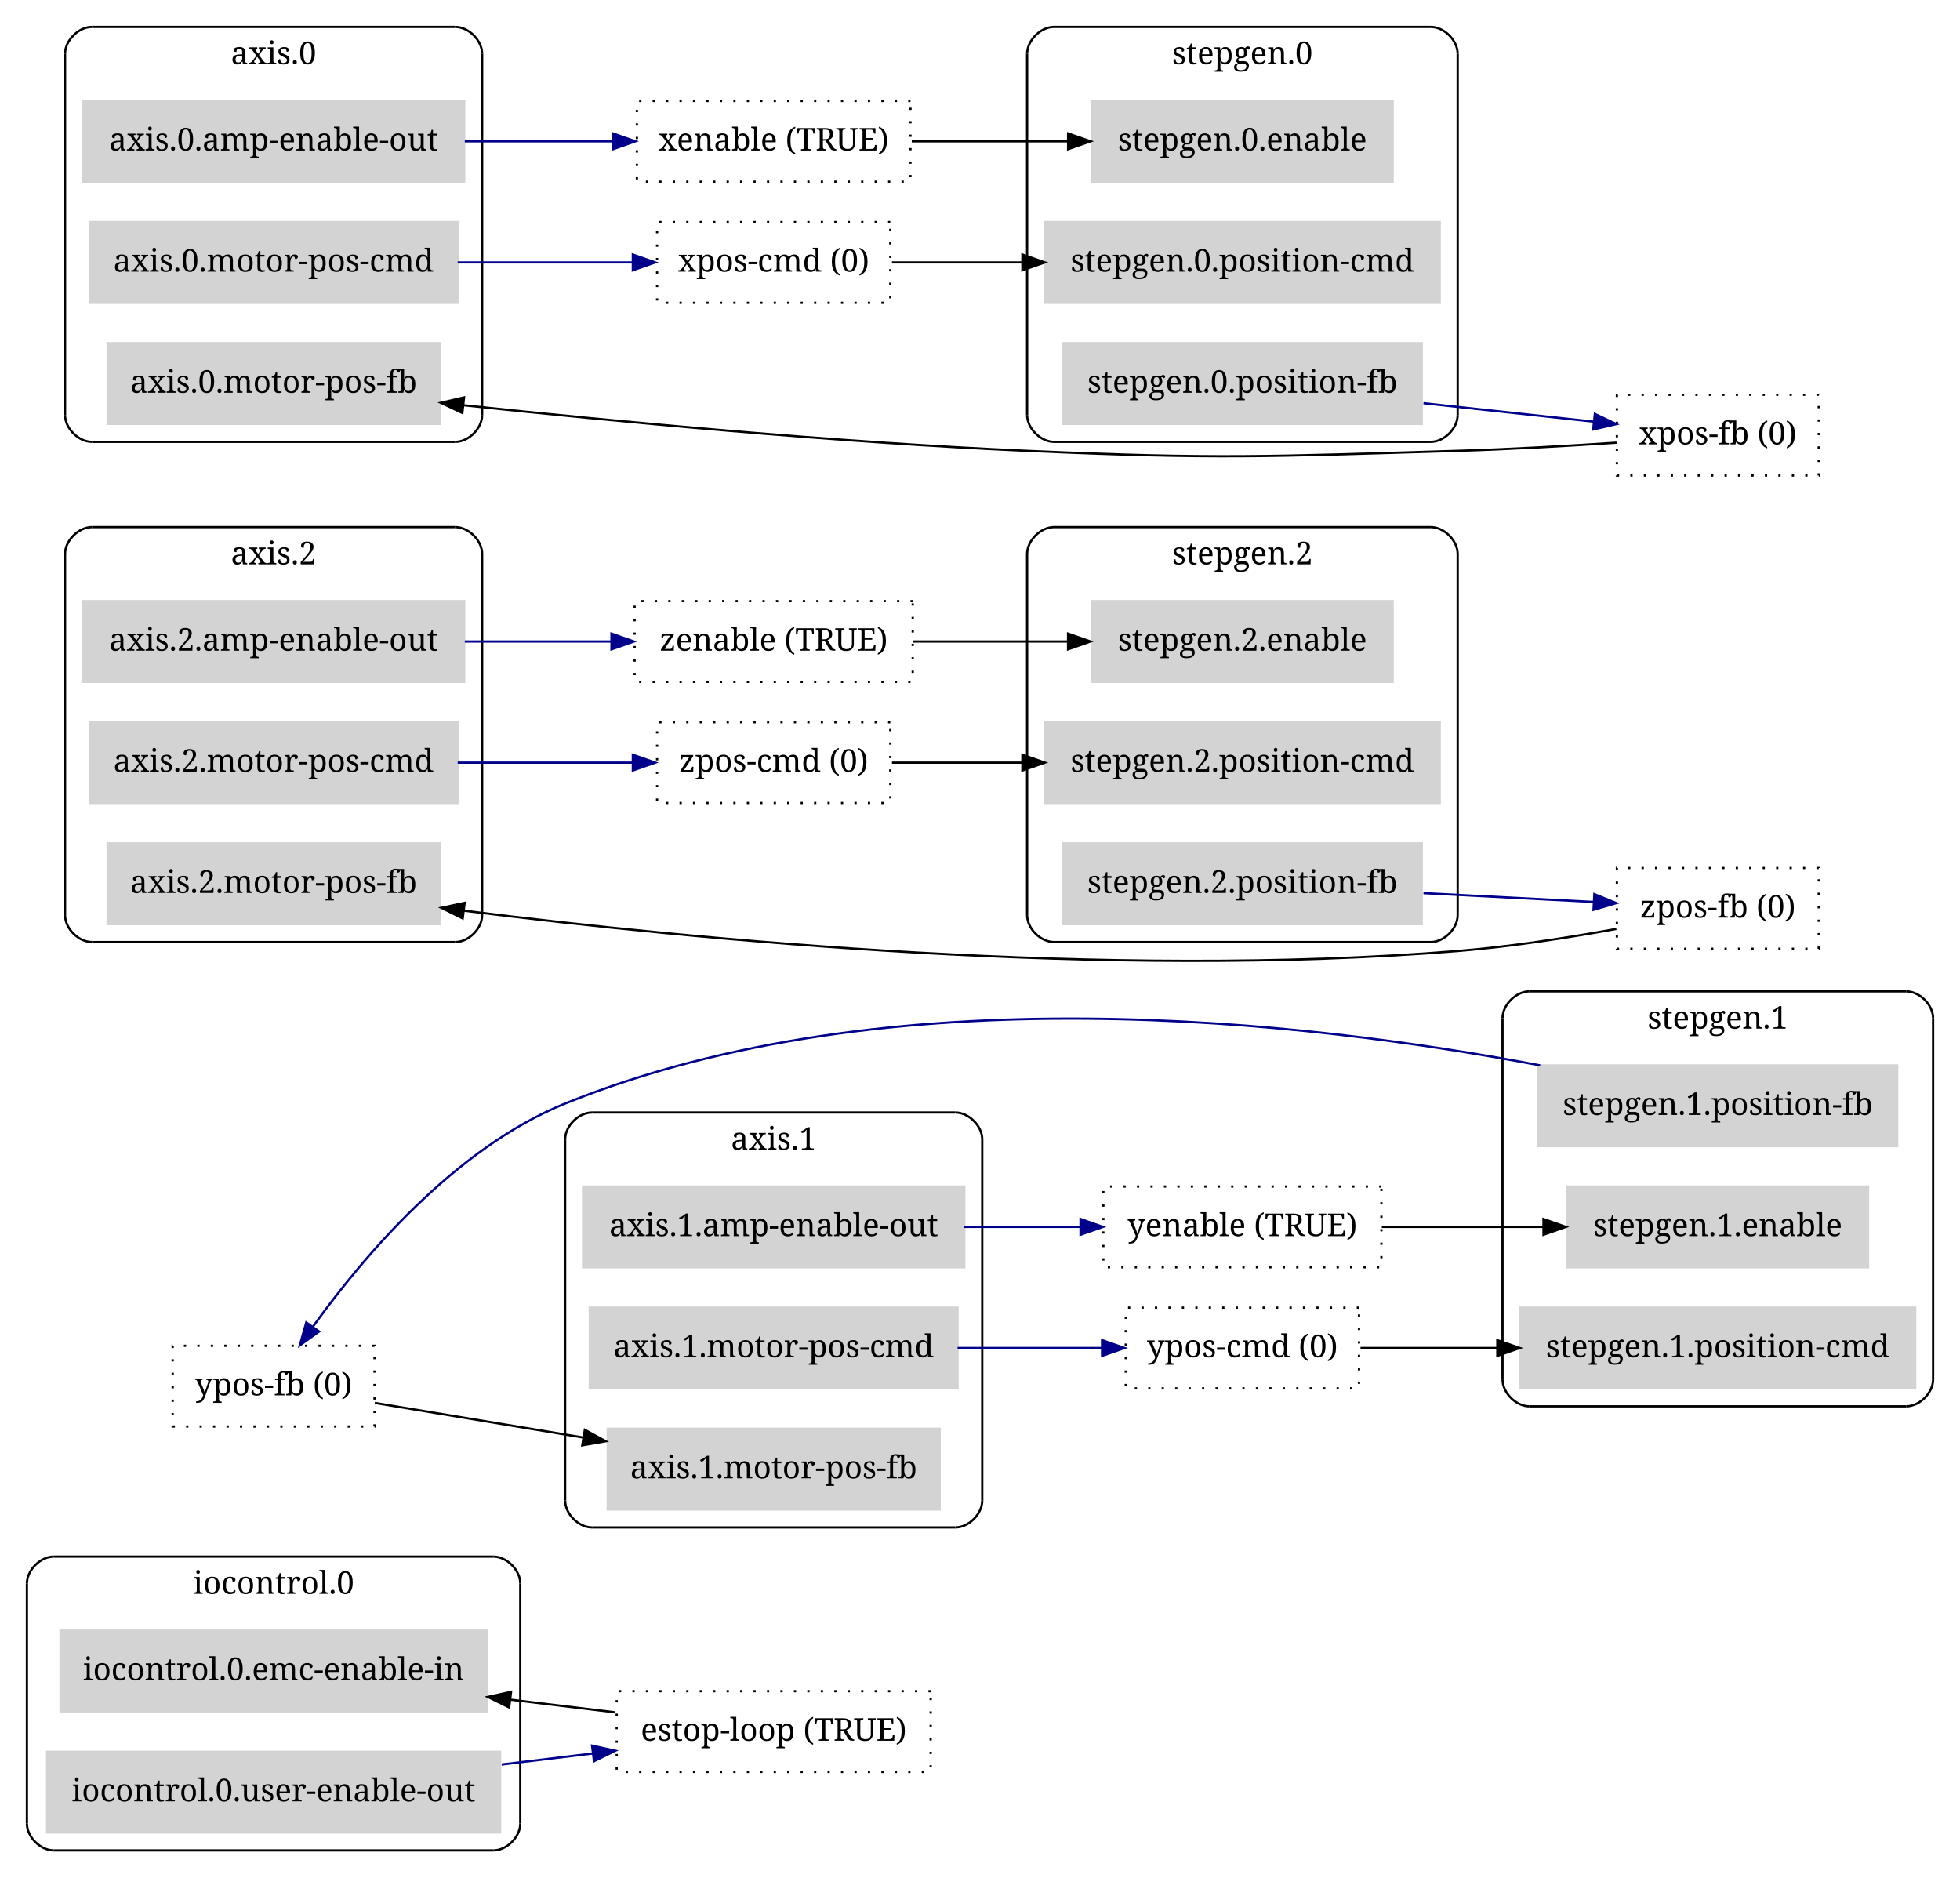
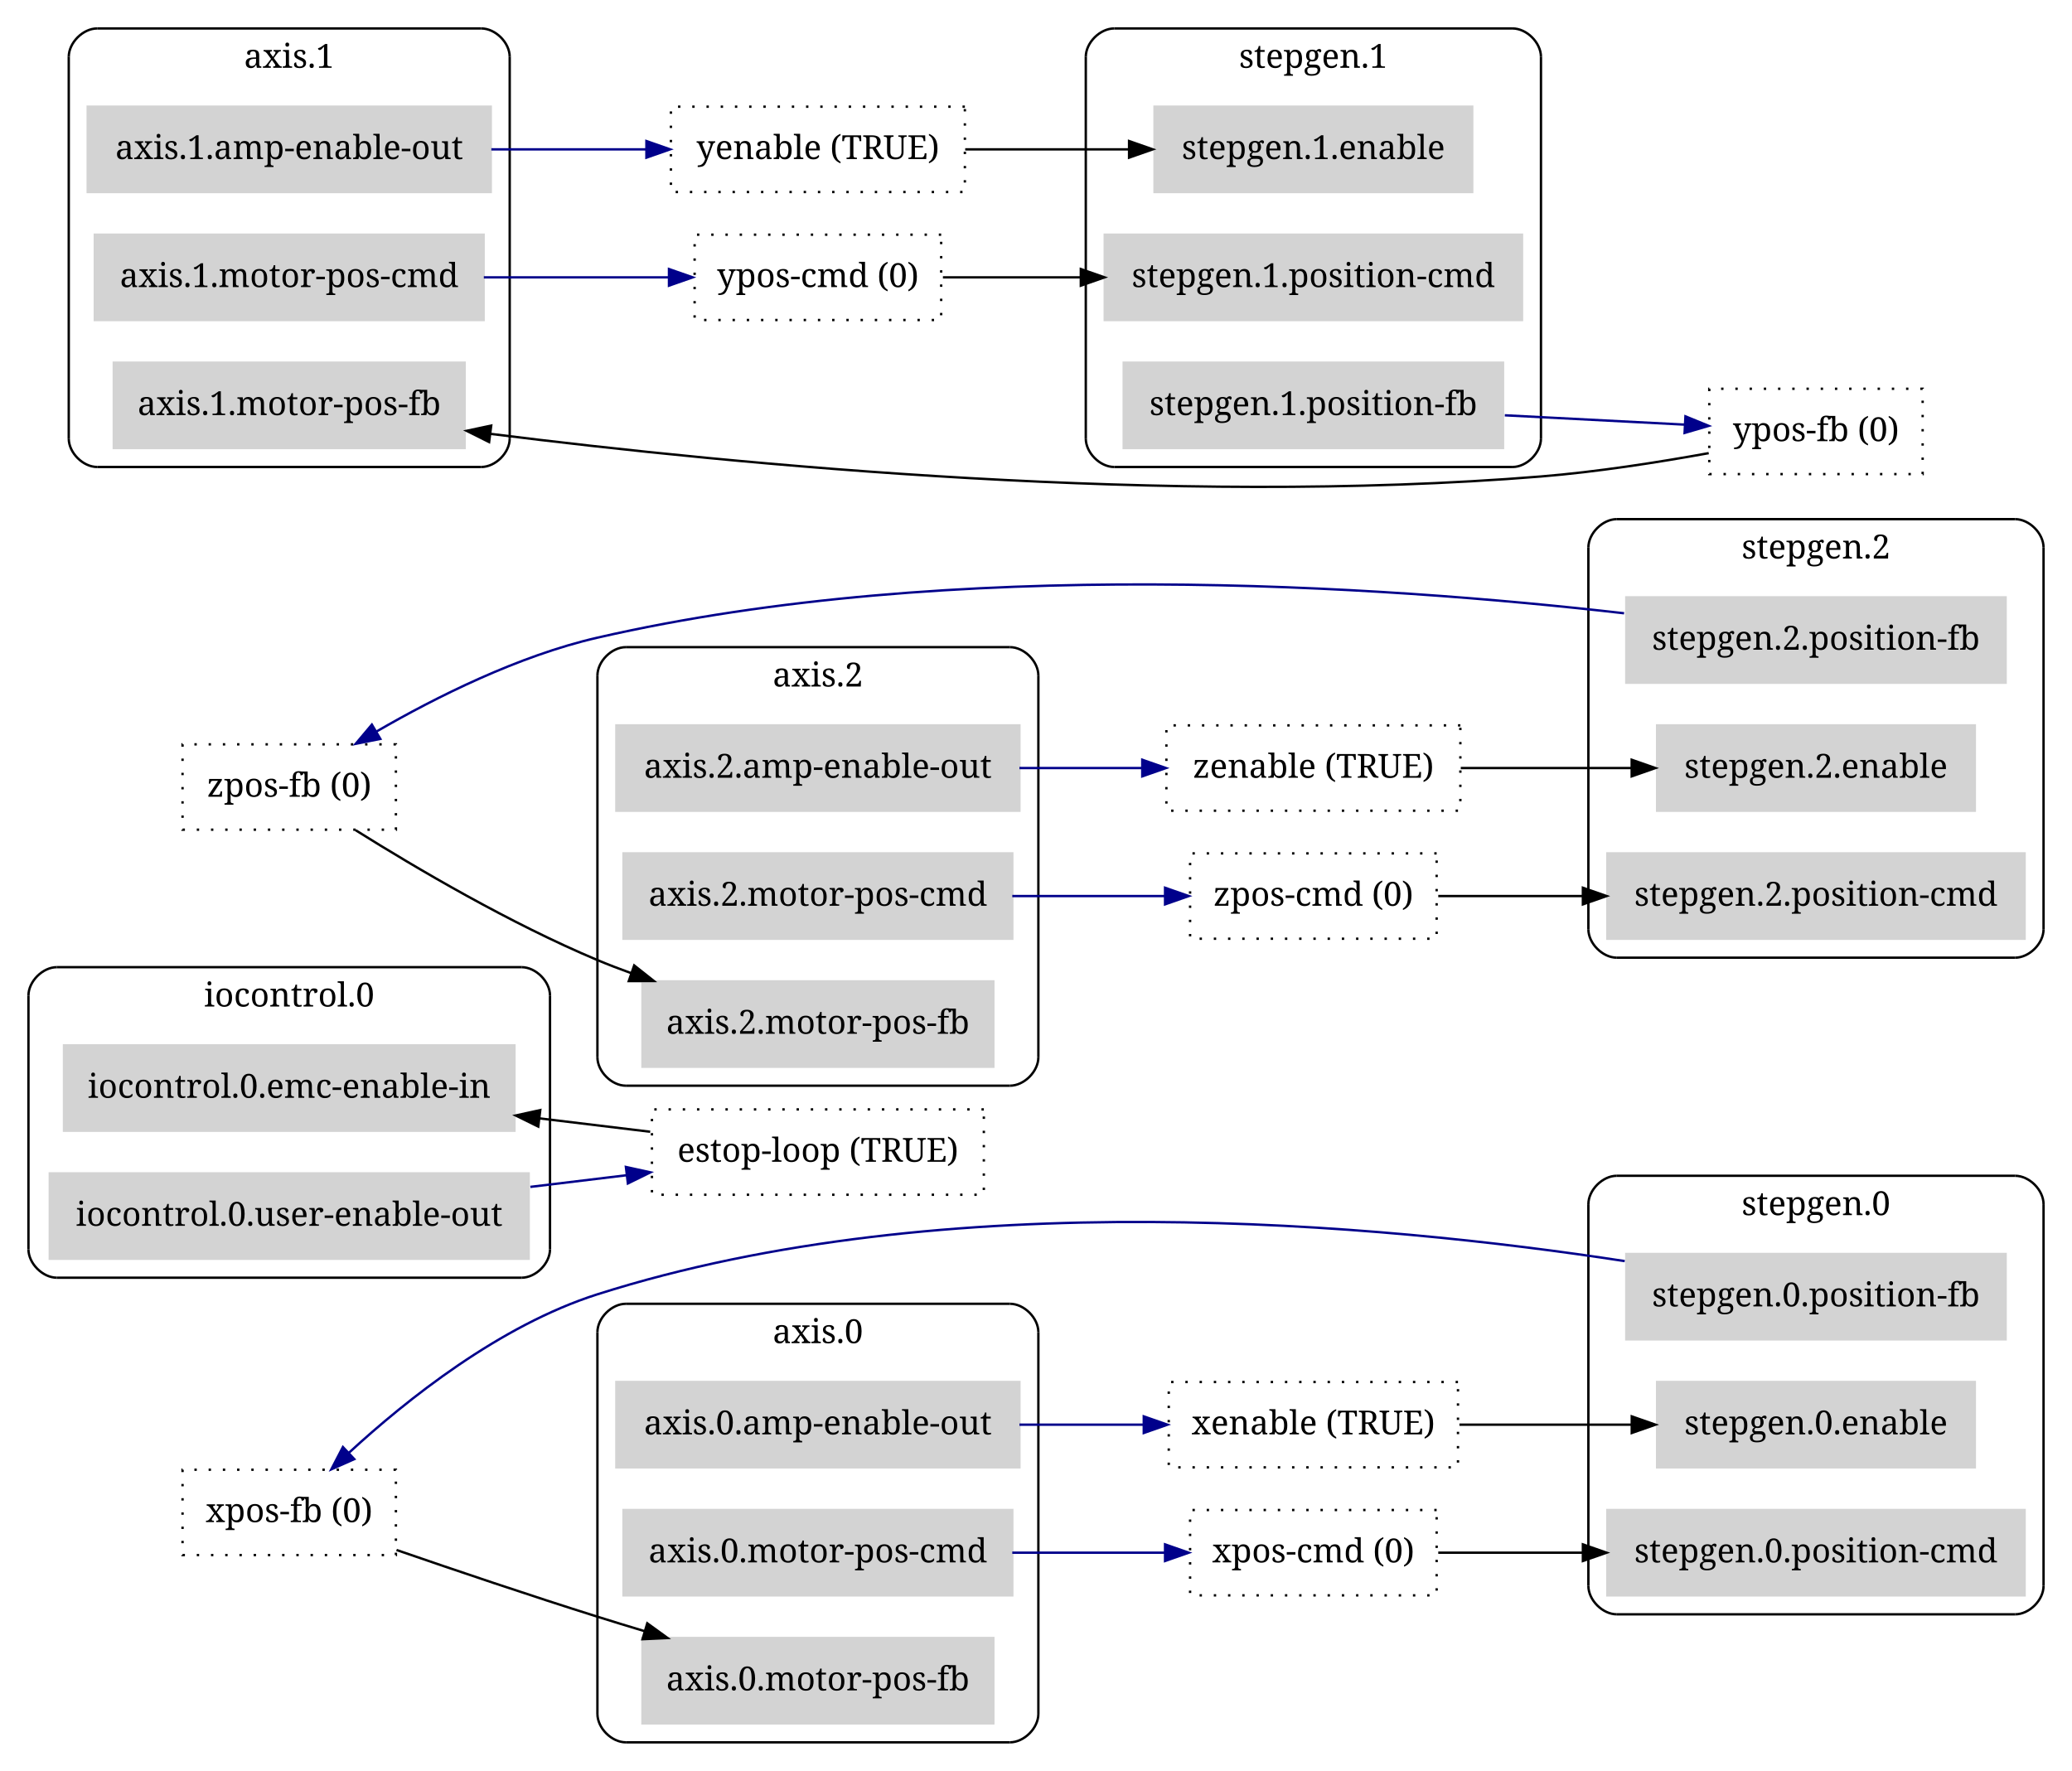
- <svg xmlns="http://www.w3.org/2000/svg" width="874pt" height="837pt" viewBox="0.00 0.00 874.00 837.00">
-   <g id="graph1" class="graph" transform="scale(1 1) rotate(0) translate(4 833)">
-     <polygon fill="white" stroke="white" points="-4,5 -4,-833 871,-833 871,5 -4,5" />
+ <svg xmlns="http://www.w3.org/2000/svg" width="874pt" height="747pt" viewBox="0.00 0.00 874.00 747.00">
+   <g id="graph1" class="graph" transform="scale(1 1) rotate(0) translate(4 743)">
+     <polygon fill="white" stroke="white" points="-4,5 -4,-743 871,-743 871,5 -4,5" />
    <g id="graph2" class="cluster">
-       <polyline fill="none" stroke="black" points="20,-8 216,-8 " />
-       <path fill="none" stroke="black" d="M216,-8C222,-8 228,-14 228,-20" />
-       <polyline fill="none" stroke="black" points="228,-20 228,-127 " />
-       <path fill="none" stroke="black" d="M228,-127C228,-133 222,-139 216,-139" />
-       <polyline fill="none" stroke="black" points="216,-139 20,-139 " />
-       <path fill="none" stroke="black" d="M20,-139C14,-139 8,-133 8,-127" />
-       <polyline fill="none" stroke="black" points="8,-127 8,-20 " />
-       <path fill="none" stroke="black" d="M8,-20C8,-14 14,-8 20,-8" />
-       <text text-anchor="middle" x="118" y="-122.4" font-family="Times Roman,serif" font-size="14.00">iocontrol.0</text>
+       <polyline fill="none" stroke="black" points="678,-62 846,-62 " />
+       <path fill="none" stroke="black" d="M846,-62C852,-62 858,-68 858,-74" />
+       <polyline fill="none" stroke="black" points="858,-74 858,-235 " />
+       <path fill="none" stroke="black" d="M858,-235C858,-241 852,-247 846,-247" />
+       <polyline fill="none" stroke="black" points="846,-247 678,-247 " />
+       <path fill="none" stroke="black" d="M678,-247C672,-247 666,-241 666,-235" />
+       <polyline fill="none" stroke="black" points="666,-235 666,-74 " />
+       <path fill="none" stroke="black" d="M666,-74C666,-68 672,-62 678,-62" />
+       <text text-anchor="middle" x="762" y="-230.4" font-family="Times Roman,serif" font-size="14.00">stepgen.0</text>
    </g>
    <g id="graph3" class="cluster">
-       <polyline fill="none" stroke="black" points="678,-206 846,-206 " />
-       <path fill="none" stroke="black" d="M846,-206C852,-206 858,-212 858,-218" />
-       <polyline fill="none" stroke="black" points="858,-218 858,-379 " />
-       <path fill="none" stroke="black" d="M858,-379C858,-385 852,-391 846,-391" />
-       <polyline fill="none" stroke="black" points="846,-391 678,-391 " />
-       <path fill="none" stroke="black" d="M678,-391C672,-391 666,-385 666,-379" />
-       <polyline fill="none" stroke="black" points="666,-379 666,-218 " />
-       <path fill="none" stroke="black" d="M666,-218C666,-212 672,-206 678,-206" />
-       <text text-anchor="middle" x="762" y="-374.4" font-family="Times Roman,serif" font-size="14.00">stepgen.1</text>
+       <polyline fill="none" stroke="black" points="20,-204 216,-204 " />
+       <path fill="none" stroke="black" d="M216,-204C222,-204 228,-210 228,-216" />
+       <polyline fill="none" stroke="black" points="228,-216 228,-323 " />
+       <path fill="none" stroke="black" d="M228,-323C228,-329 222,-335 216,-335" />
+       <polyline fill="none" stroke="black" points="216,-335 20,-335 " />
+       <path fill="none" stroke="black" d="M20,-335C14,-335 8,-329 8,-323" />
+       <polyline fill="none" stroke="black" points="8,-323 8,-216 " />
+       <path fill="none" stroke="black" d="M8,-216C8,-210 14,-204 20,-204" />
+       <text text-anchor="middle" x="118" y="-318.4" font-family="Times Roman,serif" font-size="14.00">iocontrol.0</text>
    </g>
    <g id="graph4" class="cluster">
-       <polyline fill="none" stroke="black" points="260,-152 422,-152 " />
-       <path fill="none" stroke="black" d="M422,-152C428,-152 434,-158 434,-164" />
-       <polyline fill="none" stroke="black" points="434,-164 434,-325 " />
-       <path fill="none" stroke="black" d="M434,-325C434,-331 428,-337 422,-337" />
-       <polyline fill="none" stroke="black" points="422,-337 260,-337 " />
-       <path fill="none" stroke="black" d="M260,-337C254,-337 248,-331 248,-325" />
-       <polyline fill="none" stroke="black" points="248,-325 248,-164 " />
-       <path fill="none" stroke="black" d="M248,-164C248,-158 254,-152 260,-152" />
-       <text text-anchor="middle" x="341" y="-320.4" font-family="Times Roman,serif" font-size="14.00">axis.1</text>
+       <polyline fill="none" stroke="black" points="678,-339 846,-339 " />
+       <path fill="none" stroke="black" d="M846,-339C852,-339 858,-345 858,-351" />
+       <polyline fill="none" stroke="black" points="858,-351 858,-512 " />
+       <path fill="none" stroke="black" d="M858,-512C858,-518 852,-524 846,-524" />
+       <polyline fill="none" stroke="black" points="846,-524 678,-524 " />
+       <path fill="none" stroke="black" d="M678,-524C672,-524 666,-518 666,-512" />
+       <polyline fill="none" stroke="black" points="666,-512 666,-351 " />
+       <path fill="none" stroke="black" d="M666,-351C666,-345 672,-339 678,-339" />
+       <text text-anchor="middle" x="762" y="-507.4" font-family="Times Roman,serif" font-size="14.00">stepgen.2</text>
    </g>
    <g id="graph5" class="cluster">
-       <polyline fill="none" stroke="black" points="37,-413 199,-413 " />
-       <path fill="none" stroke="black" d="M199,-413C205,-413 211,-419 211,-425" />
-       <polyline fill="none" stroke="black" points="211,-425 211,-586 " />
-       <path fill="none" stroke="black" d="M211,-586C211,-592 205,-598 199,-598" />
-       <polyline fill="none" stroke="black" points="199,-598 37,-598 " />
-       <path fill="none" stroke="black" d="M37,-598C31,-598 25,-592 25,-586" />
-       <polyline fill="none" stroke="black" points="25,-586 25,-425 " />
-       <path fill="none" stroke="black" d="M25,-425C25,-419 31,-413 37,-413" />
-       <text text-anchor="middle" x="118" y="-581.4" font-family="Times Roman,serif" font-size="14.00">axis.2</text>
+       <polyline fill="none" stroke="black" points="37,-546 199,-546 " />
+       <path fill="none" stroke="black" d="M199,-546C205,-546 211,-552 211,-558" />
+       <polyline fill="none" stroke="black" points="211,-558 211,-719 " />
+       <path fill="none" stroke="black" d="M211,-719C211,-725 205,-731 199,-731" />
+       <polyline fill="none" stroke="black" points="199,-731 37,-731 " />
+       <path fill="none" stroke="black" d="M37,-731C31,-731 25,-725 25,-719" />
+       <polyline fill="none" stroke="black" points="25,-719 25,-558 " />
+       <path fill="none" stroke="black" d="M25,-558C25,-552 31,-546 37,-546" />
+       <text text-anchor="middle" x="118" y="-714.4" font-family="Times Roman,serif" font-size="14.00">axis.1</text>
    </g>
    <g id="graph6" class="cluster">
-       <polyline fill="none" stroke="black" points="37,-636 199,-636 " />
-       <path fill="none" stroke="black" d="M199,-636C205,-636 211,-642 211,-648" />
-       <polyline fill="none" stroke="black" points="211,-648 211,-809 " />
-       <path fill="none" stroke="black" d="M211,-809C211,-815 205,-821 199,-821" />
-       <polyline fill="none" stroke="black" points="199,-821 37,-821 " />
-       <path fill="none" stroke="black" d="M37,-821C31,-821 25,-815 25,-809" />
-       <polyline fill="none" stroke="black" points="25,-809 25,-648 " />
-       <path fill="none" stroke="black" d="M25,-648C25,-642 31,-636 37,-636" />
-       <text text-anchor="middle" x="118" y="-804.4" font-family="Times Roman,serif" font-size="14.00">axis.0</text>
+       <polyline fill="none" stroke="black" points="260,-8 422,-8 " />
+       <path fill="none" stroke="black" d="M422,-8C428,-8 434,-14 434,-20" />
+       <polyline fill="none" stroke="black" points="434,-20 434,-181 " />
+       <path fill="none" stroke="black" d="M434,-181C434,-187 428,-193 422,-193" />
+       <polyline fill="none" stroke="black" points="422,-193 260,-193 " />
+       <path fill="none" stroke="black" d="M260,-193C254,-193 248,-187 248,-181" />
+       <polyline fill="none" stroke="black" points="248,-181 248,-20 " />
+       <path fill="none" stroke="black" d="M248,-20C248,-14 254,-8 260,-8" />
+       <text text-anchor="middle" x="341" y="-176.4" font-family="Times Roman,serif" font-size="14.00">axis.0</text>
    </g>
    <g id="graph7" class="cluster">
-       <polyline fill="none" stroke="black" points="466,-636 634,-636 " />
-       <path fill="none" stroke="black" d="M634,-636C640,-636 646,-642 646,-648" />
-       <polyline fill="none" stroke="black" points="646,-648 646,-809 " />
-       <path fill="none" stroke="black" d="M646,-809C646,-815 640,-821 634,-821" />
-       <polyline fill="none" stroke="black" points="634,-821 466,-821 " />
-       <path fill="none" stroke="black" d="M466,-821C460,-821 454,-815 454,-809" />
-       <polyline fill="none" stroke="black" points="454,-809 454,-648 " />
-       <path fill="none" stroke="black" d="M454,-648C454,-642 460,-636 466,-636" />
-       <text text-anchor="middle" x="550" y="-804.4" font-family="Times Roman,serif" font-size="14.00">stepgen.0</text>
+       <polyline fill="none" stroke="black" points="260,-285 422,-285 " />
+       <path fill="none" stroke="black" d="M422,-285C428,-285 434,-291 434,-297" />
+       <polyline fill="none" stroke="black" points="434,-297 434,-458 " />
+       <path fill="none" stroke="black" d="M434,-458C434,-464 428,-470 422,-470" />
+       <polyline fill="none" stroke="black" points="422,-470 260,-470 " />
+       <path fill="none" stroke="black" d="M260,-470C254,-470 248,-464 248,-458" />
+       <polyline fill="none" stroke="black" points="248,-458 248,-297 " />
+       <path fill="none" stroke="black" d="M248,-297C248,-291 254,-285 260,-285" />
+       <text text-anchor="middle" x="341" y="-453.4" font-family="Times Roman,serif" font-size="14.00">axis.2</text>
    </g>
    <g id="graph8" class="cluster">
-       <polyline fill="none" stroke="black" points="466,-413 634,-413 " />
-       <path fill="none" stroke="black" d="M634,-413C640,-413 646,-419 646,-425" />
-       <polyline fill="none" stroke="black" points="646,-425 646,-586 " />
-       <path fill="none" stroke="black" d="M646,-586C646,-592 640,-598 634,-598" />
-       <polyline fill="none" stroke="black" points="634,-598 466,-598 " />
-       <path fill="none" stroke="black" d="M466,-598C460,-598 454,-592 454,-586" />
-       <polyline fill="none" stroke="black" points="454,-586 454,-425 " />
-       <path fill="none" stroke="black" d="M454,-425C454,-419 460,-413 466,-413" />
-       <text text-anchor="middle" x="550" y="-581.4" font-family="Times Roman,serif" font-size="14.00">stepgen.2</text>
+       <polyline fill="none" stroke="black" points="466,-546 634,-546 " />
+       <path fill="none" stroke="black" d="M634,-546C640,-546 646,-552 646,-558" />
+       <polyline fill="none" stroke="black" points="646,-558 646,-719 " />
+       <path fill="none" stroke="black" d="M646,-719C646,-725 640,-731 634,-731" />
+       <polyline fill="none" stroke="black" points="634,-731 466,-731 " />
+       <path fill="none" stroke="black" d="M466,-731C460,-731 454,-725 454,-719" />
+       <polyline fill="none" stroke="black" points="454,-719 454,-558 " />
+       <path fill="none" stroke="black" d="M454,-558C454,-552 460,-546 466,-546" />
+       <text text-anchor="middle" x="550" y="-714.4" font-family="Times Roman,serif" font-size="14.00">stepgen.1</text>
    </g>
    <g id="node2" class="node">
-       <polygon fill="lightgrey" stroke="lightgrey" points="213,-106 23,-106 23,-70 213,-70 213,-106" />
-       <text text-anchor="middle" x="118" y="-83.9" font-family="Times Roman,serif" font-size="14.00">iocontrol.0.emc-enable-in</text>
+       <polygon fill="lightgrey" stroke="lightgrey" points="829,-160 695,-160 695,-124 829,-124 829,-160" />
+       <text text-anchor="middle" x="762" y="-137.9" font-family="Times Roman,serif" font-size="14.00">stepgen.0.enable</text>
    </g>
    <g id="node3" class="node">
-       <polygon fill="lightgrey" stroke="lightgrey" points="219,-52 17,-52 17,-16 219,-16 219,-52" />
-       <text text-anchor="middle" x="118" y="-29.9" font-family="Times Roman,serif" font-size="14.00">iocontrol.0.user-enable-out</text>
+       <polygon fill="lightgrey" stroke="lightgrey" points="850,-106 674,-106 674,-70 850,-70 850,-106" />
+       <text text-anchor="middle" x="762" y="-83.9" font-family="Times Roman,serif" font-size="14.00">stepgen.0.position-cmd</text>
+     </g>
+     <g id="node4" class="node">
+       <polygon fill="lightgrey" stroke="lightgrey" points="842,-214 682,-214 682,-178 842,-178 842,-214" />
+       <text text-anchor="middle" x="762" y="-191.9" font-family="Times Roman,serif" font-size="14.00">stepgen.0.position-fb</text>
+     </g>
+     <g id="node32" class="node">
+       <polygon fill="none" stroke="black" stroke-dasharray="1,5" points="163,-123 73,-123 73,-87 163,-87 163,-123" />
+       <text text-anchor="middle" x="118" y="-100.9" font-family="Times Roman,serif" font-size="14.00">xpos-fb (0)</text>
+     </g>
+     <g id="edge33" class="edge">
+       <path fill="none" stroke="darkblue" d="M681.338,-211.003C578.13,-226.884 395.117,-243.791 248,-197 206.868,-183.918 167.56,-152.581 143.147,-130.117" />
+       <polygon fill="darkblue" stroke="darkblue" points="145.442,-127.471 135.76,-123.17 140.646,-132.57 145.442,-127.471" />
+     </g>
+     <g id="node6" class="node">
+       <polygon fill="lightgrey" stroke="lightgrey" points="213,-302 23,-302 23,-266 213,-266 213,-302" />
+       <text text-anchor="middle" x="118" y="-279.9" font-family="Times Roman,serif" font-size="14.00">iocontrol.0.emc-enable-in</text>
+     </g>
+     <g id="node7" class="node">
+       <polygon fill="lightgrey" stroke="lightgrey" points="219,-248 17,-248 17,-212 219,-212 219,-248" />
+       <text text-anchor="middle" x="118" y="-225.9" font-family="Times Roman,serif" font-size="14.00">iocontrol.0.user-enable-out</text>
    </g>
    <g id="node46" class="node">
-       <polygon fill="none" stroke="black" stroke-dasharray="1,5" points="411,-79 271,-79 271,-43 411,-43 411,-79" />
-       <text text-anchor="middle" x="341" y="-56.9" font-family="Times Roman,serif" font-size="14.00">estop-loop (TRUE)</text>
+       <polygon fill="none" stroke="black" stroke-dasharray="1,5" points="411,-275 271,-275 271,-239 411,-239 411,-275" />
+       <text text-anchor="middle" x="341" y="-252.9" font-family="Times Roman,serif" font-size="14.00">estop-loop (TRUE)</text>
    </g>
    <g id="edge35" class="edge">
-       <path fill="none" stroke="darkblue" d="M219.711,-46.315C233.351,-47.966 247.187,-49.641 260.395,-51.241" />
-       <polygon fill="darkblue" stroke="darkblue" points="260.011,-54.72 270.359,-52.447 260.852,-47.77 260.011,-54.72" />
-     </g>
-     <g id="node5" class="node">
-       <polygon fill="lightgrey" stroke="lightgrey" points="829,-304 695,-304 695,-268 829,-268 829,-304" />
-       <text text-anchor="middle" x="762" y="-281.9" font-family="Times Roman,serif" font-size="14.00">stepgen.1.enable</text>
-     </g>
-     <g id="node6" class="node">
-       <polygon fill="lightgrey" stroke="lightgrey" points="850,-250 674,-250 674,-214 850,-214 850,-250" />
-       <text text-anchor="middle" x="762" y="-227.9" font-family="Times Roman,serif" font-size="14.00">stepgen.1.position-cmd</text>
-     </g>
-     <g id="node7" class="node">
-       <polygon fill="lightgrey" stroke="lightgrey" points="842,-358 682,-358 682,-322 842,-322 842,-358" />
-       <text text-anchor="middle" x="762" y="-335.9" font-family="Times Roman,serif" font-size="14.00">stepgen.1.position-fb</text>
+       <path fill="none" stroke="darkblue" d="M219.711,-242.315C233.351,-243.966 247.187,-245.641 260.395,-247.241" />
+       <polygon fill="darkblue" stroke="darkblue" points="260.011,-250.72 270.359,-248.447 260.852,-243.77 260.011,-250.72" />
+     </g>
+     <g id="node9" class="node">
+       <polygon fill="lightgrey" stroke="lightgrey" points="829,-437 695,-437 695,-401 829,-401 829,-437" />
+       <text text-anchor="middle" x="762" y="-414.9" font-family="Times Roman,serif" font-size="14.00">stepgen.2.enable</text>
+     </g>
+     <g id="node10" class="node">
+       <polygon fill="lightgrey" stroke="lightgrey" points="850,-383 674,-383 674,-347 850,-347 850,-383" />
+       <text text-anchor="middle" x="762" y="-360.9" font-family="Times Roman,serif" font-size="14.00">stepgen.2.position-cmd</text>
+     </g>
+     <g id="node11" class="node">
+       <polygon fill="lightgrey" stroke="lightgrey" points="842,-491 682,-491 682,-455 842,-455 842,-491" />
+       <text text-anchor="middle" x="762" y="-468.9" font-family="Times Roman,serif" font-size="14.00">stepgen.2.position-fb</text>
+     </g>
+     <g id="node44" class="node">
+       <polygon fill="none" stroke="black" stroke-dasharray="1,5" points="163,-429 73,-429 73,-393 163,-393 163,-429" />
+       <text text-anchor="middle" x="118" y="-406.9" font-family="Times Roman,serif" font-size="14.00">zpos-fb (0)</text>
+     </g>
+     <g id="edge29" class="edge">
+       <path fill="none" stroke="darkblue" d="M681.061,-484.292C578.725,-496.047 397.813,-508.388 248,-474 214.691,-466.354 180.009,-448.998 154.853,-434.435" />
+       <polygon fill="darkblue" stroke="darkblue" points="156.425,-431.299 146.036,-429.22 152.861,-437.324 156.425,-431.299" />
+     </g>
+     <g id="node13" class="node">
+       <polygon fill="lightgrey" stroke="lightgrey" points="203,-698 33,-698 33,-662 203,-662 203,-698" />
+       <text text-anchor="middle" x="118" y="-675.9" font-family="Times Roman,serif" font-size="14.00">axis.1.amp-enable-out</text>
+     </g>
+     <g id="node34" class="node">
+       <polygon fill="none" stroke="black" stroke-dasharray="1,5" points="403,-698 279,-698 279,-662 403,-662 403,-698" />
+       <text text-anchor="middle" x="341" y="-675.9" font-family="Times Roman,serif" font-size="14.00">yenable (TRUE)</text>
+     </g>
+     <g id="edge41" class="edge">
+       <path fill="none" stroke="darkblue" d="M203.261,-680C224.817,-680 247.76,-680 268.613,-680" />
+       <polygon fill="darkblue" stroke="darkblue" points="268.667,-683.5 278.667,-680 268.667,-676.5 268.667,-683.5" />
+     </g>
+     <g id="node14" class="node">
+       <polygon fill="lightgrey" stroke="lightgrey" points="200,-644 36,-644 36,-608 200,-608 200,-644" />
+       <text text-anchor="middle" x="118" y="-621.9" font-family="Times Roman,serif" font-size="14.00">axis.1.motor-pos-cmd</text>
+     </g>
+     <g id="node36" class="node">
+       <polygon fill="none" stroke="black" stroke-dasharray="1,5" points="393,-644 289,-644 289,-608 393,-608 393,-644" />
+       <text text-anchor="middle" x="341" y="-621.9" font-family="Times Roman,serif" font-size="14.00">ypos-cmd (0)</text>
+     </g>
+     <g id="edge43" class="edge">
+       <path fill="none" stroke="darkblue" d="M200.087,-626C225.841,-626 253.849,-626 278.061,-626" />
+       <polygon fill="darkblue" stroke="darkblue" points="278.187,-629.5 288.187,-626 278.187,-622.5 278.187,-629.5" />
+     </g>
+     <g id="node15" class="node">
+       <polygon fill="lightgrey" stroke="lightgrey" points="192,-590 44,-590 44,-554 192,-554 192,-590" />
+       <text text-anchor="middle" x="118" y="-567.9" font-family="Times Roman,serif" font-size="14.00">axis.1.motor-pos-fb</text>
+     </g>
+     <g id="node17" class="node">
+       <polygon fill="lightgrey" stroke="lightgrey" points="426,-160 256,-160 256,-124 426,-124 426,-160" />
+       <text text-anchor="middle" x="341" y="-137.9" font-family="Times Roman,serif" font-size="14.00">axis.0.amp-enable-out</text>
+     </g>
+     <g id="node28" class="node">
+       <polygon fill="none" stroke="black" stroke-dasharray="1,5" points="611,-160 489,-160 489,-124 611,-124 611,-160" />
+       <text text-anchor="middle" x="550" y="-137.9" font-family="Times Roman,serif" font-size="14.00">xenable (TRUE)</text>
+     </g>
+     <g id="edge45" class="edge">
+       <path fill="none" stroke="darkblue" d="M426.008,-142C443.322,-142 461.376,-142 478.177,-142" />
+       <polygon fill="darkblue" stroke="darkblue" points="478.459,-145.5 488.459,-142 478.459,-138.5 478.459,-145.5" />
+     </g>
+     <g id="node18" class="node">
+       <polygon fill="lightgrey" stroke="lightgrey" points="423,-106 259,-106 259,-70 423,-70 423,-106" />
+       <text text-anchor="middle" x="341" y="-83.9" font-family="Times Roman,serif" font-size="14.00">axis.0.motor-pos-cmd</text>
+     </g>
+     <g id="node30" class="node">
+       <polygon fill="none" stroke="black" stroke-dasharray="1,5" points="602,-106 498,-106 498,-70 602,-70 602,-106" />
+       <text text-anchor="middle" x="550" y="-83.9" font-family="Times Roman,serif" font-size="14.00">xpos-cmd (0)</text>
+     </g>
+     <g id="edge47" class="edge">
+       <path fill="none" stroke="darkblue" d="M423.002,-88C444.428,-88 467.177,-88 487.414,-88" />
+       <polygon fill="darkblue" stroke="darkblue" points="487.437,-91.5 497.437,-88 487.436,-84.5 487.437,-91.5" />
+     </g>
+     <g id="node19" class="node">
+       <polygon fill="lightgrey" stroke="lightgrey" points="415,-52 267,-52 267,-16 415,-16 415,-52" />
+       <text text-anchor="middle" x="341" y="-29.9" font-family="Times Roman,serif" font-size="14.00">axis.0.motor-pos-fb</text>
+     </g>
+     <g id="node21" class="node">
+       <polygon fill="lightgrey" stroke="lightgrey" points="426,-437 256,-437 256,-401 426,-401 426,-437" />
+       <text text-anchor="middle" x="341" y="-414.9" font-family="Times Roman,serif" font-size="14.00">axis.2.amp-enable-out</text>
+     </g>
+     <g id="node40" class="node">
+       <polygon fill="none" stroke="black" stroke-dasharray="1,5" points="612,-437 488,-437 488,-401 612,-401 612,-437" />
+       <text text-anchor="middle" x="550" y="-414.9" font-family="Times Roman,serif" font-size="14.00">zenable (TRUE)</text>
+     </g>
+     <g id="edge37" class="edge">
+       <path fill="none" stroke="darkblue" d="M426.008,-419C443.135,-419 460.986,-419 477.632,-419" />
+       <polygon fill="darkblue" stroke="darkblue" points="477.824,-422.5 487.824,-419 477.824,-415.5 477.824,-422.5" />
+     </g>
+     <g id="node22" class="node">
+       <polygon fill="lightgrey" stroke="lightgrey" points="423,-383 259,-383 259,-347 423,-347 423,-383" />
+       <text text-anchor="middle" x="341" y="-360.9" font-family="Times Roman,serif" font-size="14.00">axis.2.motor-pos-cmd</text>
+     </g>
+     <g id="node42" class="node">
+       <polygon fill="none" stroke="black" stroke-dasharray="1,5" points="602,-383 498,-383 498,-347 602,-347 602,-383" />
+       <text text-anchor="middle" x="550" y="-360.9" font-family="Times Roman,serif" font-size="14.00">zpos-cmd (0)</text>
+     </g>
+     <g id="edge39" class="edge">
+       <path fill="none" stroke="darkblue" d="M423.002,-365C444.428,-365 467.177,-365 487.414,-365" />
+       <polygon fill="darkblue" stroke="darkblue" points="487.437,-368.5 497.437,-365 487.436,-361.5 487.437,-368.5" />
+     </g>
+     <g id="node23" class="node">
+       <polygon fill="lightgrey" stroke="lightgrey" points="415,-329 267,-329 267,-293 415,-293 415,-329" />
+       <text text-anchor="middle" x="341" y="-306.9" font-family="Times Roman,serif" font-size="14.00">axis.2.motor-pos-fb</text>
+     </g>
+     <g id="node25" class="node">
+       <polygon fill="lightgrey" stroke="lightgrey" points="617,-698 483,-698 483,-662 617,-662 617,-698" />
+       <text text-anchor="middle" x="550" y="-675.9" font-family="Times Roman,serif" font-size="14.00">stepgen.1.enable</text>
+     </g>
+     <g id="node26" class="node">
+       <polygon fill="lightgrey" stroke="lightgrey" points="638,-644 462,-644 462,-608 638,-608 638,-644" />
+       <text text-anchor="middle" x="550" y="-621.9" font-family="Times Roman,serif" font-size="14.00">stepgen.1.position-cmd</text>
+     </g>
+     <g id="node27" class="node">
+       <polygon fill="lightgrey" stroke="lightgrey" points="630,-590 470,-590 470,-554 630,-554 630,-590" />
+       <text text-anchor="middle" x="550" y="-567.9" font-family="Times Roman,serif" font-size="14.00">stepgen.1.position-fb</text>
    </g>
    <g id="node38" class="node">
-       <polygon fill="none" stroke="black" stroke-dasharray="1,5" points="163,-233 73,-233 73,-197 163,-197 163,-233" />
-       <text text-anchor="middle" x="118" y="-210.9" font-family="Times Roman,serif" font-size="14.00">ypos-fb (0)</text>
+       <polygon fill="none" stroke="black" stroke-dasharray="1,5" points="807,-579 717,-579 717,-543 807,-543 807,-579" />
+       <text text-anchor="middle" x="762" y="-556.9" font-family="Times Roman,serif" font-size="14.00">ypos-fb (0)</text>
    </g>
    <g id="edge31" class="edge">
-       <path fill="none" stroke="darkblue" d="M682.767,-358.016C578.716,-377.761 392.325,-399.465 248,-341 198.684,-321.022 157.743,-272.367 135.666,-241.698" />
-       <polygon fill="darkblue" stroke="darkblue" points="138.301,-239.36 129.69,-233.187 132.572,-243.382 138.301,-239.36" />
-     </g>
-     <g id="node9" class="node">
-       <polygon fill="lightgrey" stroke="lightgrey" points="426,-304 256,-304 256,-268 426,-268 426,-304" />
-       <text text-anchor="middle" x="341" y="-281.9" font-family="Times Roman,serif" font-size="14.00">axis.1.amp-enable-out</text>
-     </g>
-     <g id="node34" class="node">
-       <polygon fill="none" stroke="black" stroke-dasharray="1,5" points="612,-304 488,-304 488,-268 612,-268 612,-304" />
-       <text text-anchor="middle" x="550" y="-281.9" font-family="Times Roman,serif" font-size="14.00">yenable (TRUE)</text>
-     </g>
-     <g id="edge41" class="edge">
-       <path fill="none" stroke="darkblue" d="M426.008,-286C443.135,-286 460.986,-286 477.632,-286" />
-       <polygon fill="darkblue" stroke="darkblue" points="477.824,-289.5 487.824,-286 477.824,-282.5 477.824,-289.5" />
-     </g>
-     <g id="node10" class="node">
-       <polygon fill="lightgrey" stroke="lightgrey" points="423,-250 259,-250 259,-214 423,-214 423,-250" />
-       <text text-anchor="middle" x="341" y="-227.9" font-family="Times Roman,serif" font-size="14.00">axis.1.motor-pos-cmd</text>
-     </g>
-     <g id="node36" class="node">
-       <polygon fill="none" stroke="black" stroke-dasharray="1,5" points="602,-250 498,-250 498,-214 602,-214 602,-250" />
-       <text text-anchor="middle" x="550" y="-227.9" font-family="Times Roman,serif" font-size="14.00">ypos-cmd (0)</text>
-     </g>
-     <g id="edge43" class="edge">
-       <path fill="none" stroke="darkblue" d="M423.002,-232C444.428,-232 467.177,-232 487.414,-232" />
-       <polygon fill="darkblue" stroke="darkblue" points="487.437,-235.5 497.437,-232 487.436,-228.5 487.437,-235.5" />
-     </g>
-     <g id="node11" class="node">
-       <polygon fill="lightgrey" stroke="lightgrey" points="415,-196 267,-196 267,-160 415,-160 415,-196" />
-       <text text-anchor="middle" x="341" y="-173.9" font-family="Times Roman,serif" font-size="14.00">axis.1.motor-pos-fb</text>
-     </g>
-     <g id="node13" class="node">
-       <polygon fill="lightgrey" stroke="lightgrey" points="203,-565 33,-565 33,-529 203,-529 203,-565" />
-       <text text-anchor="middle" x="118" y="-542.9" font-family="Times Roman,serif" font-size="14.00">axis.2.amp-enable-out</text>
-     </g>
-     <g id="node40" class="node">
-       <polygon fill="none" stroke="black" stroke-dasharray="1,5" points="403,-565 279,-565 279,-529 403,-529 403,-565" />
-       <text text-anchor="middle" x="341" y="-542.9" font-family="Times Roman,serif" font-size="14.00">zenable (TRUE)</text>
-     </g>
-     <g id="edge37" class="edge">
-       <path fill="none" stroke="darkblue" d="M203.261,-547C224.817,-547 247.76,-547 268.613,-547" />
-       <polygon fill="darkblue" stroke="darkblue" points="268.667,-550.5 278.667,-547 268.667,-543.5 268.667,-550.5" />
-     </g>
-     <g id="node14" class="node">
-       <polygon fill="lightgrey" stroke="lightgrey" points="200,-511 36,-511 36,-475 200,-475 200,-511" />
-       <text text-anchor="middle" x="118" y="-488.9" font-family="Times Roman,serif" font-size="14.00">axis.2.motor-pos-cmd</text>
-     </g>
-     <g id="node42" class="node">
-       <polygon fill="none" stroke="black" stroke-dasharray="1,5" points="393,-511 289,-511 289,-475 393,-475 393,-511" />
-       <text text-anchor="middle" x="341" y="-488.9" font-family="Times Roman,serif" font-size="14.00">zpos-cmd (0)</text>
-     </g>
-     <g id="edge39" class="edge">
-       <path fill="none" stroke="darkblue" d="M200.087,-493C225.841,-493 253.849,-493 278.061,-493" />
-       <polygon fill="darkblue" stroke="darkblue" points="278.187,-496.5 288.187,-493 278.187,-489.5 278.187,-496.5" />
-     </g>
-     <g id="node15" class="node">
-       <polygon fill="lightgrey" stroke="lightgrey" points="192,-457 44,-457 44,-421 192,-421 192,-457" />
-       <text text-anchor="middle" x="118" y="-434.9" font-family="Times Roman,serif" font-size="14.00">axis.2.motor-pos-fb</text>
-     </g>
-     <g id="node17" class="node">
-       <polygon fill="lightgrey" stroke="lightgrey" points="203,-788 33,-788 33,-752 203,-752 203,-788" />
-       <text text-anchor="middle" x="118" y="-765.9" font-family="Times Roman,serif" font-size="14.00">axis.0.amp-enable-out</text>
-     </g>
-     <g id="node28" class="node">
-       <polygon fill="none" stroke="black" stroke-dasharray="1,5" points="402,-788 280,-788 280,-752 402,-752 402,-788" />
-       <text text-anchor="middle" x="341" y="-765.9" font-family="Times Roman,serif" font-size="14.00">xenable (TRUE)</text>
-     </g>
-     <g id="edge45" class="edge">
-       <path fill="none" stroke="darkblue" d="M203.261,-770C225.028,-770 248.21,-770 269.226,-770" />
-       <polygon fill="darkblue" stroke="darkblue" points="269.353,-773.5 279.353,-770 269.353,-766.5 269.353,-773.5" />
-     </g>
-     <g id="node18" class="node">
-       <polygon fill="lightgrey" stroke="lightgrey" points="200,-734 36,-734 36,-698 200,-698 200,-734" />
-       <text text-anchor="middle" x="118" y="-711.9" font-family="Times Roman,serif" font-size="14.00">axis.0.motor-pos-cmd</text>
-     </g>
-     <g id="node30" class="node">
-       <polygon fill="none" stroke="black" stroke-dasharray="1,5" points="393,-734 289,-734 289,-698 393,-698 393,-734" />
-       <text text-anchor="middle" x="341" y="-711.9" font-family="Times Roman,serif" font-size="14.00">xpos-cmd (0)</text>
-     </g>
-     <g id="edge47" class="edge">
-       <path fill="none" stroke="darkblue" d="M200.087,-716C225.841,-716 253.849,-716 278.061,-716" />
-       <polygon fill="darkblue" stroke="darkblue" points="278.187,-719.5 288.187,-716 278.187,-712.5 278.187,-719.5" />
-     </g>
-     <g id="node19" class="node">
-       <polygon fill="lightgrey" stroke="lightgrey" points="192,-680 44,-680 44,-644 192,-644 192,-680" />
-       <text text-anchor="middle" x="118" y="-657.9" font-family="Times Roman,serif" font-size="14.00">axis.0.motor-pos-fb</text>
-     </g>
-     <g id="node21" class="node">
-       <polygon fill="lightgrey" stroke="lightgrey" points="617,-788 483,-788 483,-752 617,-752 617,-788" />
-       <text text-anchor="middle" x="550" y="-765.9" font-family="Times Roman,serif" font-size="14.00">stepgen.0.enable</text>
-     </g>
-     <g id="node22" class="node">
-       <polygon fill="lightgrey" stroke="lightgrey" points="638,-734 462,-734 462,-698 638,-698 638,-734" />
-       <text text-anchor="middle" x="550" y="-711.9" font-family="Times Roman,serif" font-size="14.00">stepgen.0.position-cmd</text>
-     </g>
-     <g id="node23" class="node">
-       <polygon fill="lightgrey" stroke="lightgrey" points="630,-680 470,-680 470,-644 630,-644 630,-680" />
-       <text text-anchor="middle" x="550" y="-657.9" font-family="Times Roman,serif" font-size="14.00">stepgen.0.position-fb</text>
-     </g>
-     <g id="node32" class="node">
-       <polygon fill="none" stroke="black" stroke-dasharray="1,5" points="807,-657 717,-657 717,-621 807,-621 807,-657" />
-       <text text-anchor="middle" x="762" y="-634.9" font-family="Times Roman,serif" font-size="14.00">xpos-fb (0)</text>
-     </g>
-     <g id="edge33" class="edge">
-       <path fill="none" stroke="darkblue" d="M630.753,-653.239C656.133,-650.486 683.564,-647.51 706.754,-644.994" />
-       <polygon fill="darkblue" stroke="darkblue" points="707.185,-648.468 716.749,-643.909 706.43,-641.508 707.185,-648.468" />
-     </g>
-     <g id="node25" class="node">
-       <polygon fill="lightgrey" stroke="lightgrey" points="617,-565 483,-565 483,-529 617,-529 617,-565" />
-       <text text-anchor="middle" x="550" y="-542.9" font-family="Times Roman,serif" font-size="14.00">stepgen.2.enable</text>
-     </g>
-     <g id="node26" class="node">
-       <polygon fill="lightgrey" stroke="lightgrey" points="638,-511 462,-511 462,-475 638,-475 638,-511" />
-       <text text-anchor="middle" x="550" y="-488.9" font-family="Times Roman,serif" font-size="14.00">stepgen.2.position-cmd</text>
-     </g>
-     <g id="node27" class="node">
-       <polygon fill="lightgrey" stroke="lightgrey" points="630,-457 470,-457 470,-421 630,-421 630,-457" />
-       <text text-anchor="middle" x="550" y="-434.9" font-family="Times Roman,serif" font-size="14.00">stepgen.2.position-fb</text>
-     </g>
-     <g id="node44" class="node">
-       <polygon fill="none" stroke="black" stroke-dasharray="1,5" points="807,-446 717,-446 717,-410 807,-410 807,-446" />
-       <text text-anchor="middle" x="762" y="-423.9" font-family="Times Roman,serif" font-size="14.00">zpos-fb (0)</text>
-     </g>
-     <g id="edge29" class="edge">
-       <path fill="none" stroke="darkblue" d="M630.753,-434.81C656.133,-433.493 683.564,-432.07 706.754,-430.867" />
-       <polygon fill="darkblue" stroke="darkblue" points="706.944,-434.361 716.749,-430.348 706.581,-427.371 706.944,-434.361" />
+       <path fill="none" stroke="darkblue" d="M630.753,-567.81C656.133,-566.493 683.564,-565.07 706.754,-563.867" />
+       <polygon fill="darkblue" stroke="darkblue" points="706.944,-567.361 716.749,-563.348 706.581,-560.371 706.944,-567.361" />
    </g>
    <g id="edge9" class="edge">
-       <path fill="none" stroke="black" d="M402.576,-770C424.393,-770 449.231,-770 472.22,-770" />
-       <polygon fill="black" stroke="black" points="472.288,-773.5 482.288,-770 472.288,-766.5 472.288,-773.5" />
+       <path fill="none" stroke="black" d="M611.604,-142C634.282,-142 660.269,-142 684.19,-142" />
+       <polygon fill="black" stroke="black" points="684.3,-145.5 694.3,-142 684.3,-138.5 684.3,-145.5" />
    </g>
    <g id="edge11" class="edge">
-       <path fill="none" stroke="black" d="M393.74,-716C411.429,-716 431.767,-716 451.794,-716" />
-       <polygon fill="black" stroke="black" points="451.905,-719.5 461.905,-716 451.905,-712.5 451.905,-719.5" />
+       <path fill="none" stroke="black" d="M602.677,-88C621.119,-88 642.474,-88 663.438,-88" />
+       <polygon fill="black" stroke="black" points="663.684,-91.5 673.684,-88 663.684,-84.5 663.684,-91.5" />
    </g>
    <g id="edge13" class="edge">
-       <path fill="none" stroke="black" d="M716.856,-635.642C695.403,-634.209 669.393,-632.705 646,-632 560.705,-629.429 539.249,-628.202 454,-632 368.298,-635.818 270.665,-645.089 202.813,-652.322" />
-       <polygon fill="black" stroke="black" points="202.174,-648.871 192.605,-653.419 202.922,-655.831 202.174,-648.871" />
+       <path fill="none" stroke="black" d="M163.263,-89.137C188.179,-80.543 219.7,-69.893 248,-61 254.412,-58.985 261.089,-56.941 267.793,-54.926" />
+       <polygon fill="black" stroke="black" points="269.021,-58.212 277.604,-52.002 267.021,-51.504 269.021,-58.212" />
    </g>
    <g id="edge15" class="edge">
-       <path fill="none" stroke="black" d="M612.175,-286C634.732,-286 660.502,-286 684.236,-286" />
-       <polygon fill="black" stroke="black" points="684.268,-289.5 694.268,-286 684.268,-282.5 684.268,-289.5" />
+       <path fill="none" stroke="black" d="M403.141,-680C424.741,-680 449.247,-680 471.966,-680" />
+       <polygon fill="black" stroke="black" points="472.262,-683.5 482.262,-680 472.262,-676.5 472.262,-683.5" />
    </g>
    <g id="edge17" class="edge">
-       <path fill="none" stroke="black" d="M602.677,-232C621.119,-232 642.474,-232 663.438,-232" />
-       <polygon fill="black" stroke="black" points="663.684,-235.5 673.684,-232 663.684,-228.5 663.684,-235.5" />
+       <path fill="none" stroke="black" d="M393.74,-626C411.429,-626 431.767,-626 451.794,-626" />
+       <polygon fill="black" stroke="black" points="451.905,-629.5 461.905,-626 451.905,-622.5 451.905,-629.5" />
    </g>
    <g id="edge19" class="edge">
-       <path fill="none" stroke="black" d="M163.127,-207.512C189.77,-203.092 224.362,-197.352 255.949,-192.112" />
-       <polygon fill="black" stroke="black" points="256.793,-195.52 266.085,-190.43 255.647,-188.614 256.793,-195.52" />
+       <path fill="none" stroke="black" d="M716.76,-551.84C695.399,-547.965 669.493,-543.911 646,-542 489.908,-529.301 307.42,-546.843 203.006,-559.965" />
+       <polygon fill="black" stroke="black" points="202.316,-556.524 192.839,-561.259 203.201,-563.468 202.316,-556.524" />
    </g>
    <g id="edge21" class="edge">
-       <path fill="none" stroke="black" d="M403.141,-547C424.741,-547 449.247,-547 471.966,-547" />
-       <polygon fill="black" stroke="black" points="472.262,-550.5 482.262,-547 472.262,-543.5 472.262,-550.5" />
+       <path fill="none" stroke="black" d="M612.175,-419C634.732,-419 660.502,-419 684.236,-419" />
+       <polygon fill="black" stroke="black" points="684.268,-422.5 694.268,-419 684.268,-415.5 684.268,-422.5" />
    </g>
    <g id="edge23" class="edge">
-       <path fill="none" stroke="black" d="M393.74,-493C411.429,-493 431.767,-493 451.794,-493" />
-       <polygon fill="black" stroke="black" points="451.905,-496.5 461.905,-493 451.905,-489.5 451.905,-496.5" />
+       <path fill="none" stroke="black" d="M602.677,-365C621.119,-365 642.474,-365 663.438,-365" />
+       <polygon fill="black" stroke="black" points="663.684,-368.5 673.684,-365 663.684,-361.5 663.684,-368.5" />
    </g>
    <g id="edge25" class="edge">
-       <path fill="none" stroke="black" d="M716.76,-418.84C695.399,-414.965 669.493,-410.911 646,-409 489.908,-396.301 307.42,-413.843 203.006,-426.965" />
-       <polygon fill="black" stroke="black" points="202.316,-423.524 192.839,-428.259 203.201,-430.468 202.316,-423.524" />
+       <path fill="none" stroke="black" d="M145.96,-392.81C171.663,-376.702 211.24,-353.417 248,-338 252.629,-336.058 257.444,-334.203 262.338,-332.439" />
+       <polygon fill="black" stroke="black" points="263.511,-335.737 271.819,-329.162 261.224,-329.121 263.511,-335.737" />
    </g>
    <g id="edge27" class="edge">
-       <path fill="none" stroke="black" d="M270.26,-69.565C255.479,-71.355 239.589,-73.278 223.85,-75.184" />
-       <polygon fill="black" stroke="black" points="223.049,-71.755 213.543,-76.432 223.891,-78.705 223.049,-71.755" />
+       <path fill="none" stroke="black" d="M270.26,-265.565C255.479,-267.355 239.589,-269.278 223.85,-271.184" />
+       <polygon fill="black" stroke="black" points="223.049,-267.755 213.543,-272.432 223.891,-274.705 223.049,-267.755" />
    </g>
  </g>
</svg>
